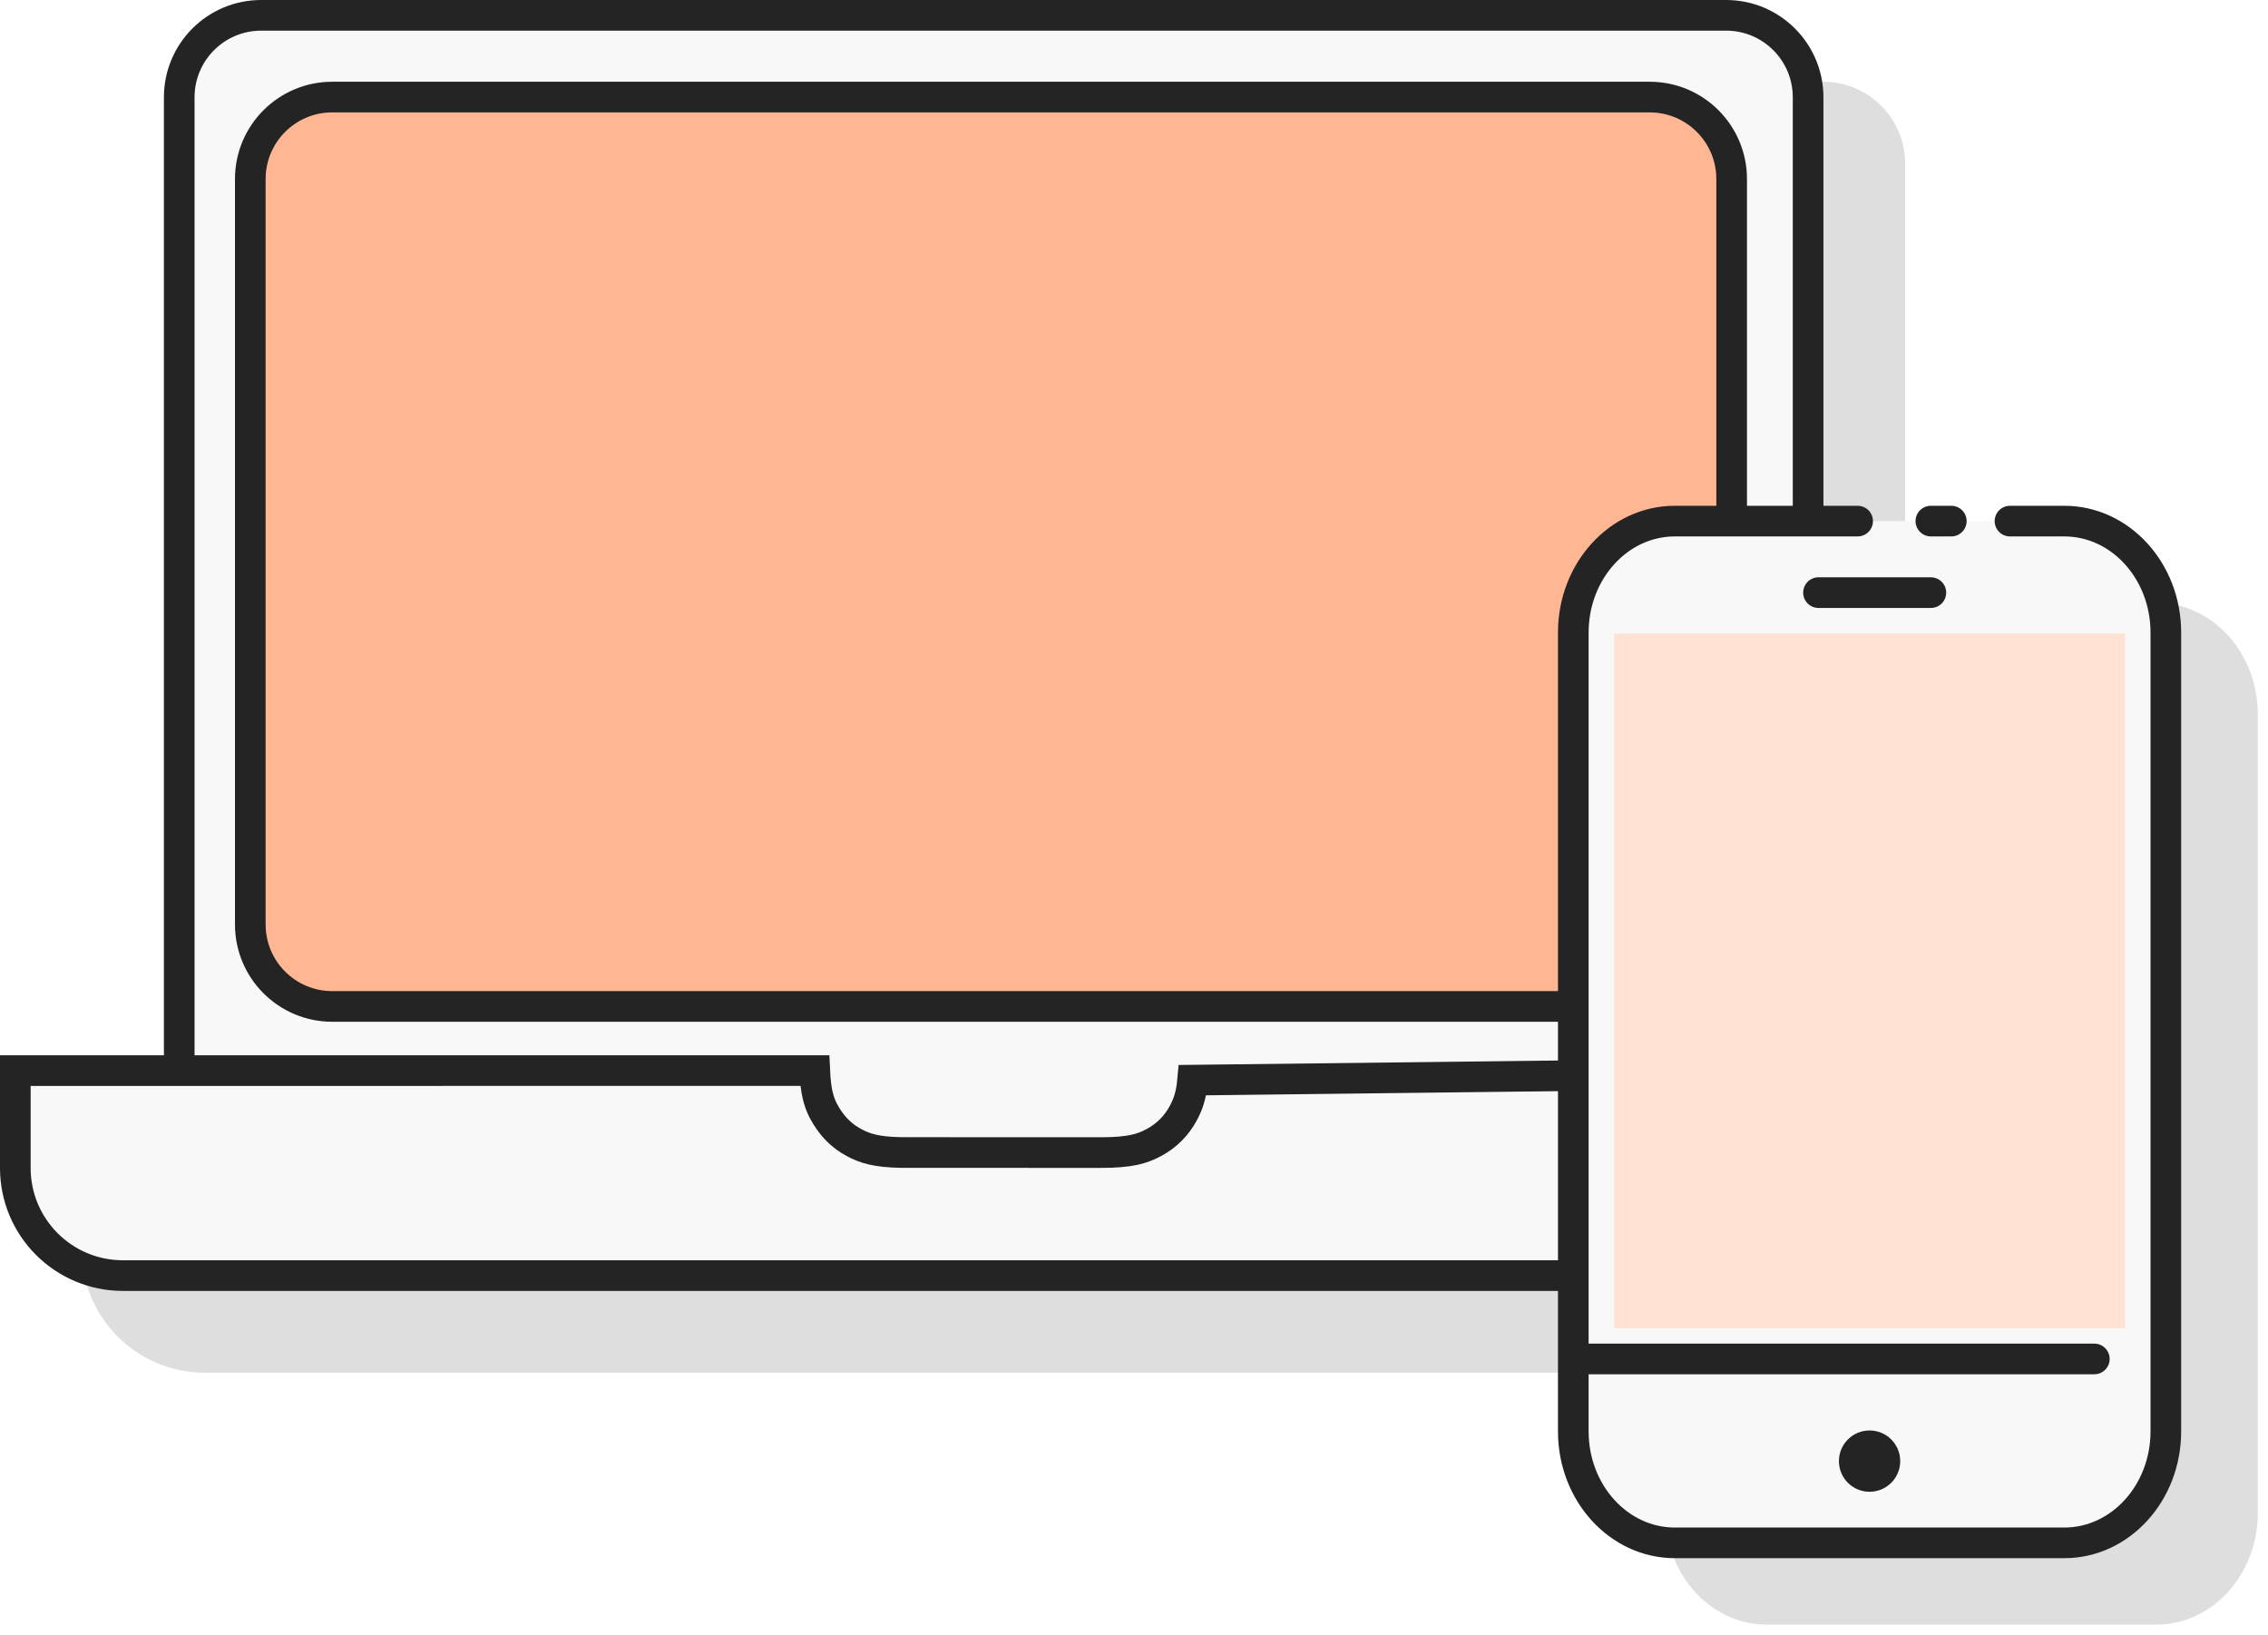
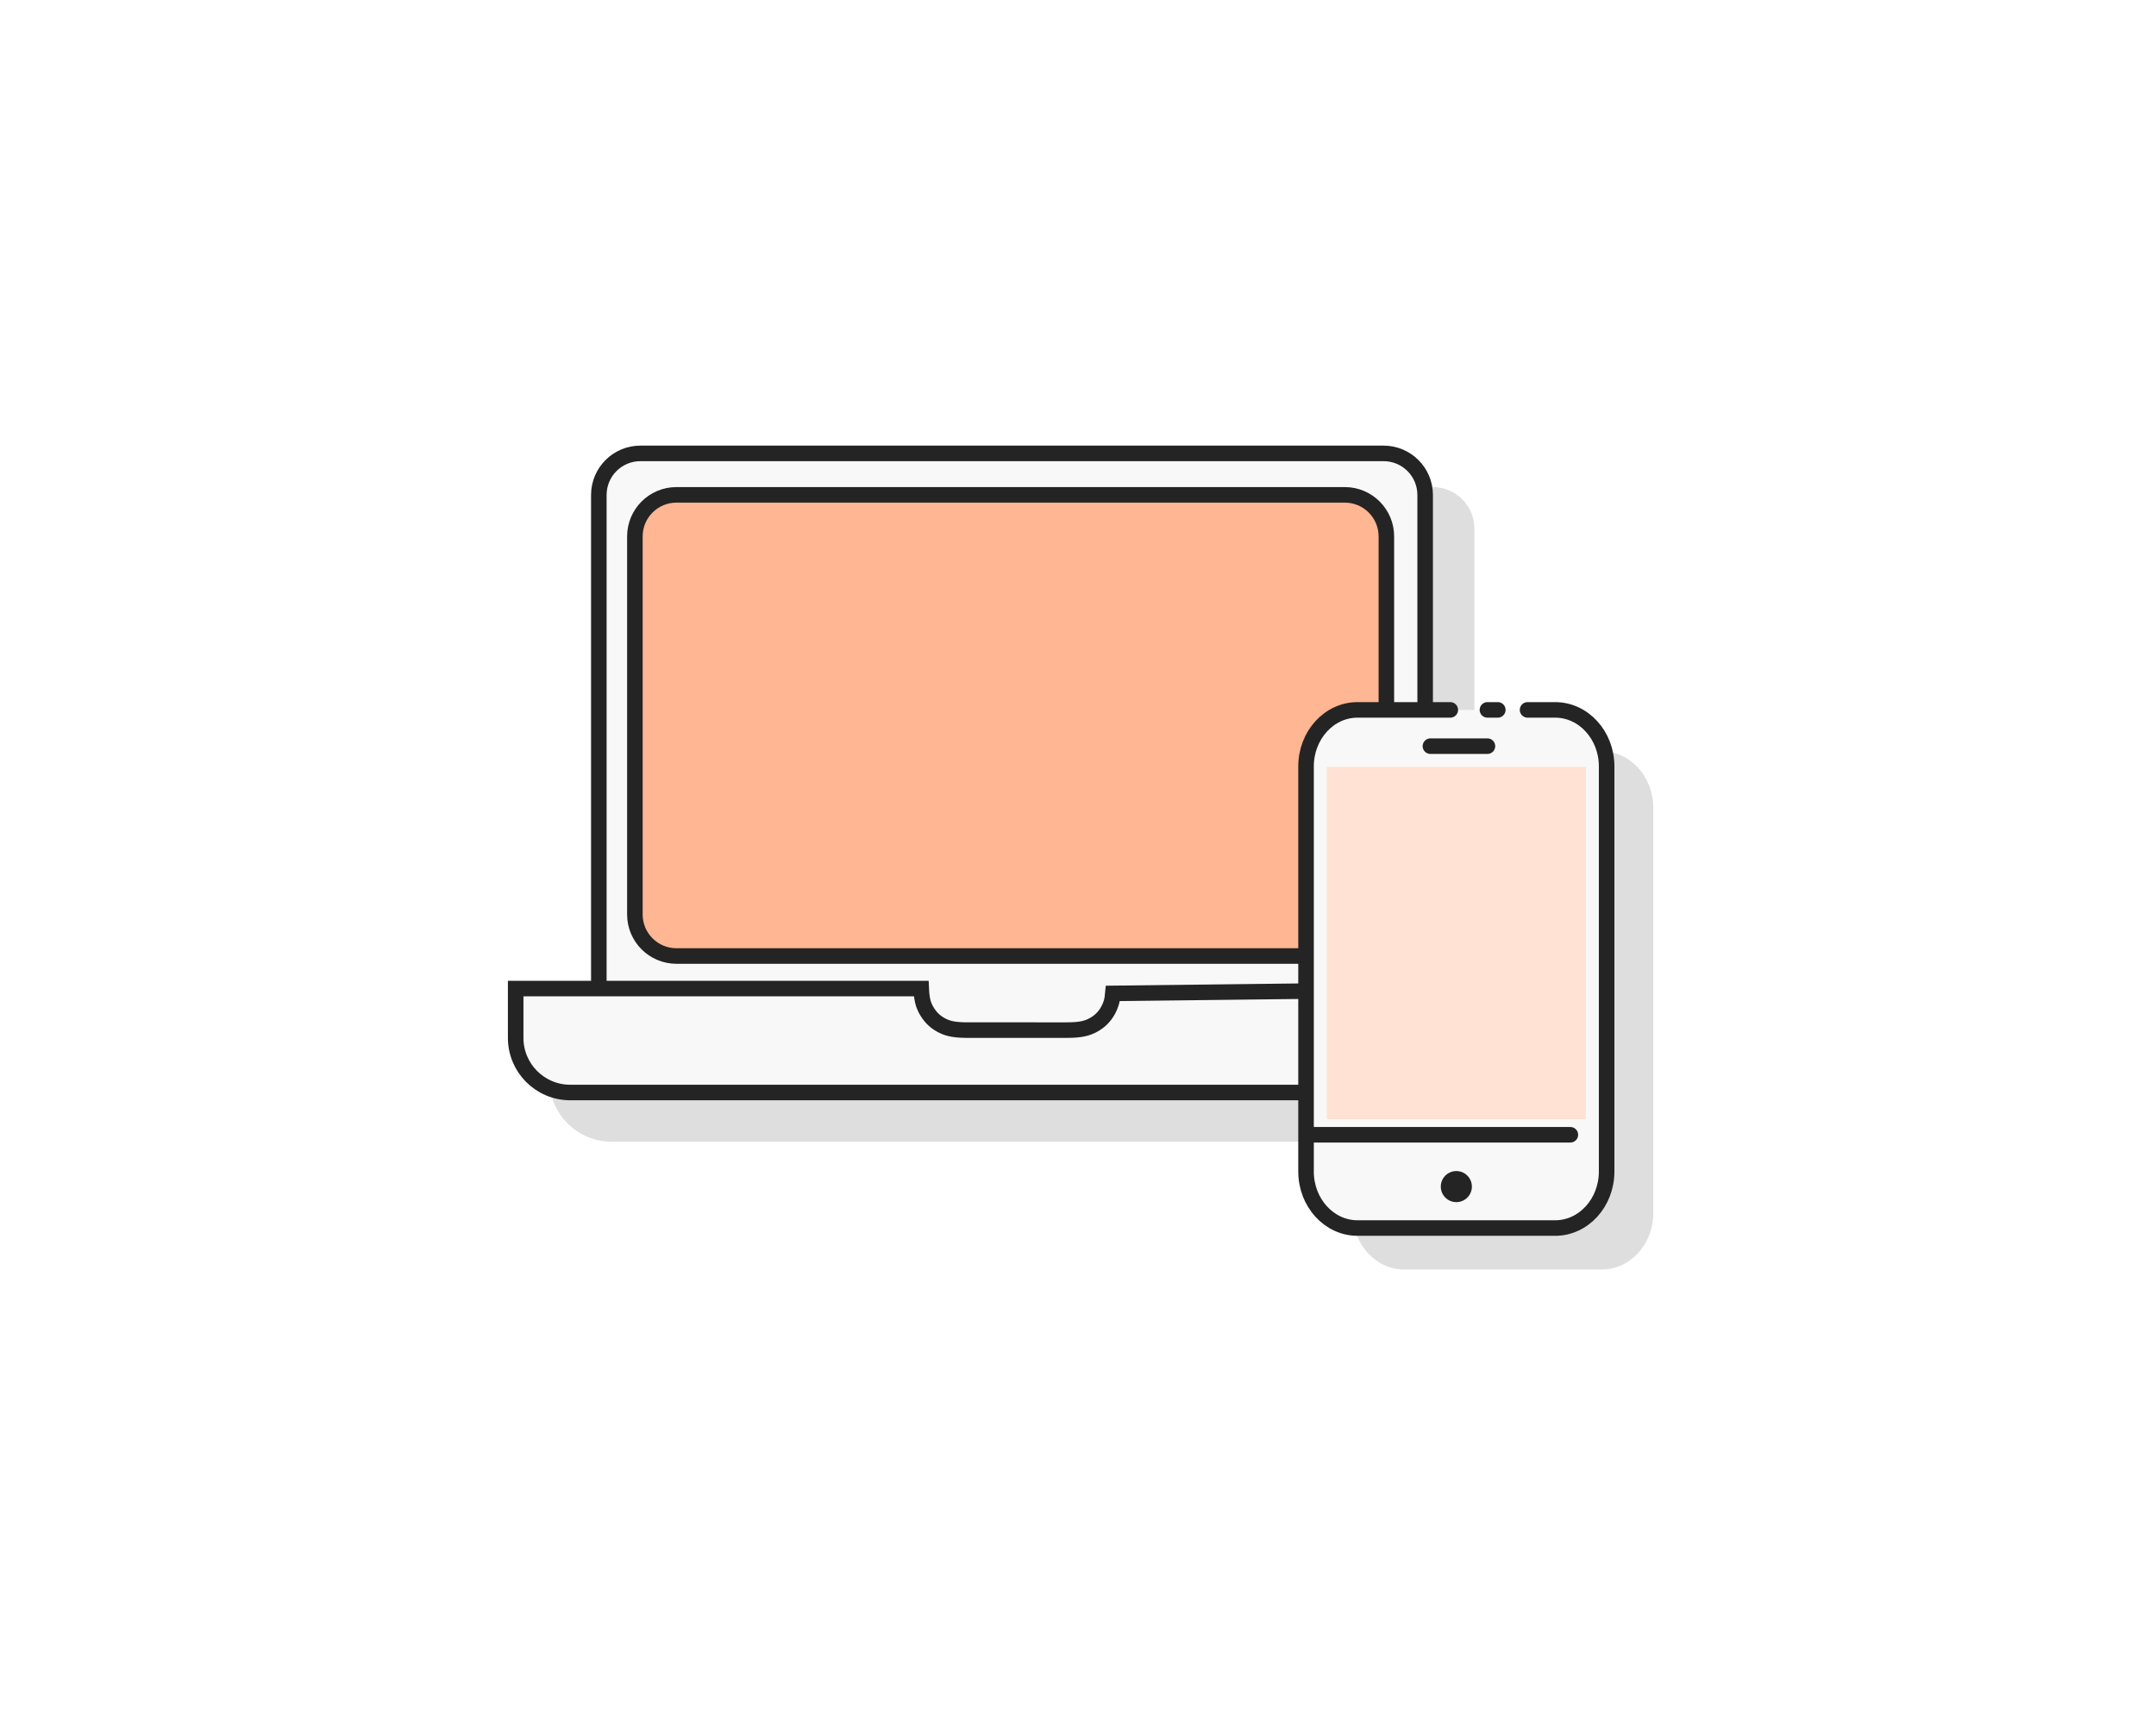
- <svg xmlns="http://www.w3.org/2000/svg" width="111px" height="80px" viewBox="0 0 111 80" version="1.1">
-   <g id="01_Design" stroke="none" stroke-width="1" fill="none" fill-rule="evenodd">
-     <g id="03_Andere_dienstleistungen-Copy" transform="translate(-430, -1332)">
-       <g id="01lev_digitalfaehigkeit_btn" transform="translate(378, 1279)">
-         <g id="icon_medienkompetenzen" transform="translate(52, 53)">
-           <path d="M89.231,4 C91.446,4 93.242,5.796 93.242,8.011 L93.242,55.64 L101.765,55.64 L101.765,61.155 C101.765,64.478 99.072,67.171 95.749,67.171 L10.016,67.171 C6.694,67.171 4,64.478 4,61.155 L4,55.64 L12.021,55.64 L12.022,8.011 C12.022,5.796 13.818,4 16.033,4 L89.231,4 Z" id="Combined-Shape" fill="#DEDEDE" />
-           <rect id="Rectangle" stroke="#242424" stroke-width="1.5" fill="#F8F8F8" x="8.772" y="0.75" width="79.72" height="58.663" rx="4.011" />
-           <rect id="Rectangle" stroke="#242424" stroke-width="1.5" fill="#FFB692" x="12.25" y="4.75" width="72.5" height="44.5" rx="4.011" />
-           <path d="M39.875,52.389 C39.922,53.434 40.073,53.912 40.292,54.353 C40.684,55.089 41.173,55.578 41.795,55.911 C42.331,56.197 42.875,56.379 44.14,56.399 L44.14,56.399 L53.882,56.401 C55.328,56.401 55.903,56.214 56.471,55.911 C57.094,55.578 57.583,55.089 57.916,54.466 C58.14,54.047 58.3,53.624 58.369,52.857 L58.369,52.857 L97.015,52.399 L97.015,57.155 C97.015,58.609 96.426,59.926 95.473,60.879 C94.52,61.832 93.203,62.421 91.749,62.421 L91.749,62.421 L6.016,62.421 C4.562,62.421 3.245,61.832 2.292,60.879 C1.339,59.926 0.75,58.609 0.75,57.155 L0.75,57.155 L0.75,52.39 L39.875,52.389 Z" id="Combined-Shape" stroke="#242424" stroke-width="1.5" fill="#F8F8F8" />
-           <g id="ICON-Mobil" transform="translate(77, 25)">
-             <path d="M43.25,23.75 L43.25,26.75 M43.75,32.122 C43.75,34.01 43.75,35.004 43.75,38.779 C43.75,41.524 41.308,43.75 38.295,43.75 L-0.795,43.75 C-3.808,43.75 -6.25,41.524 -6.25,38.779 L-6.25,19.721 C-6.25,16.976 -3.808,14.75 -0.795,14.75 L36.889,14.75 L38.295,14.75 C41.308,14.75 43.75,16.976 43.75,19.721 L43.75,20.666 L43.75,22.144" id="Shape" fill="#DEDEDE" style="mix-blend-mode: darken;" transform="translate(19, 29.25) rotate(-90) translate(-19, -29.25) " />
-             <path d="M39.25,32.122 C39.25,34.01 39.25,31.004 39.25,34.779 C39.25,37.524 36.808,39.75 33.795,39.75 L-5.295,39.75 C-8.308,39.75 -10.75,37.524 -10.75,34.779 L-10.75,15.721 C-10.75,12.976 -8.308,10.75 -5.295,10.75 L32.389,10.75 L33.795,10.75 C36.808,10.75 39.25,12.976 39.25,15.721 L39.25,24.666 M39.25,28.25 L39.25,29.25" id="Shape" stroke="#242424" stroke-width="1.5" fill="#F8F8F8" stroke-linecap="round" stroke-linejoin="round" transform="translate(14.5, 25.25) rotate(-90) translate(-14.5, -25.25) " />
-             <rect id="Rectangle" fill="#FFE2D4" x="2" y="6" width="25" height="34" />
-             <line x1="0.5" y1="41.5" x2="25.5" y2="41.5" id="Line" stroke="#242424" stroke-width="1.5" stroke-linecap="round" transform="translate(13, 41.5) rotate(-360) translate(-13, -41.5) " />
-             <line x1="12" y1="4" x2="17.5" y2="4" id="Line-Copy" stroke="#242424" stroke-width="1.5" stroke-linecap="round" transform="translate(14.75, 4) rotate(-360) translate(-14.75, -4) " />
-             <circle id="Oval" fill="#242424" transform="translate(14.5, 46.5) rotate(-90) translate(-14.5, -46.5) " cx="14.5" cy="46.5" r="1.5" />
-           </g>
-         </g>
-       </g>
+ <svg xmlns="http://www.w3.org/2000/svg" width="208" height="166" viewBox="0 0 208 166">
+   <g fill="none" fill-rule="evenodd" transform="translate(49 43)">
+     <path fill="#DEDEDE" d="M89.231,4 C91.446,4 93.242,5.796 93.242,8.011 L93.242,55.64 L101.765,55.64 L101.765,61.155 C101.765,64.478 99.072,67.171 95.749,67.171 L10.016,67.171 C6.694,67.171 4,64.478 4,61.155 L4,55.64 L12.021,55.64 L12.022,8.011 C12.022,5.796 13.818,4 16.033,4 L89.231,4 Z" />
+     <rect width="79.72" height="58.663" x="8.772" y=".75" fill="#F8F8F8" stroke="#242424" stroke-width="1.5" rx="4.011" />
+     <rect width="72.5" height="44.5" x="12.25" y="4.75" fill="#FFB692" stroke="#242424" stroke-width="1.5" rx="4.011" />
+     <path fill="#F8F8F8" stroke="#242424" stroke-width="1.5" d="M39.875,52.39 L0.75,52.39 L0.75,57.155 C0.75,58.609 1.339,59.926 2.292,60.879 C3.245,61.832 4.562,62.421 6.016,62.421 L91.749,62.421 C93.203,62.421 94.52,61.832 95.473,60.879 C96.426,59.926 97.015,58.609 97.015,57.155 L97.015,52.399 L58.369,52.857 C58.3,53.624 58.14,54.047 57.916,54.466 C57.583,55.089 57.094,55.578 56.471,55.911 C55.903,56.214 55.328,56.401 53.882,56.401 L44.14,56.399 C42.875,56.379 42.331,56.197 41.795,55.911 C41.173,55.578 40.684,55.089 40.292,54.353 C40.072,53.911 39.921,53.433 39.875,52.39 Z" />
+     <g transform="translate(77 25)">
+       <path fill="#DEDEDE" d="M43.25,23.75 L43.25,26.75 M43.75,32.122 C43.75,34.01 43.75,35.004 43.75,38.779 C43.75,41.524 41.308,43.75 38.295,43.75 L-0.795,43.75 C-3.808,43.75 -6.25,41.524 -6.25,38.779 L-6.25,19.721 C-6.25,16.976 -3.808,14.75 -0.795,14.75 L36.889,14.75 L38.295,14.75 C41.308,14.75 43.75,16.976 43.75,19.721 L43.75,20.666 L43.75,22.144" transform="rotate(-90 19 29.25)" style="mix-blend-mode:darken" />
+       <path fill="#F8F8F8" stroke="#242424" stroke-linecap="round" stroke-linejoin="round" stroke-width="1.5" d="M39.25,32.122 C39.25,34.01 39.25,31.004 39.25,34.779 C39.25,37.524 36.808,39.75 33.795,39.75 L-5.295,39.75 C-8.308,39.75 -10.75,37.524 -10.75,34.779 L-10.75,15.721 C-10.75,12.976 -8.308,10.75 -5.295,10.75 L32.389,10.75 L33.795,10.75 C36.808,10.75 39.25,12.976 39.25,15.721 L39.25,24.666 M39.25,28.25 L39.25,29.25" transform="rotate(-90 14.5 25.25)" />
+       <rect width="25" height="34" x="2" y="6" fill="#FFE2D4" />
+       <line x1=".5" x2="25.5" y1="41.5" y2="41.5" stroke="#242424" stroke-linecap="round" stroke-width="1.5" />
+       <line x1="12" x2="17.5" y1="4" y2="4" stroke="#242424" stroke-linecap="round" stroke-width="1.5" />
+       <circle cx="14.5" cy="46.5" r="1.5" fill="#242424" transform="rotate(-90 14.5 46.5)" />
    </g>
  </g>
</svg>
